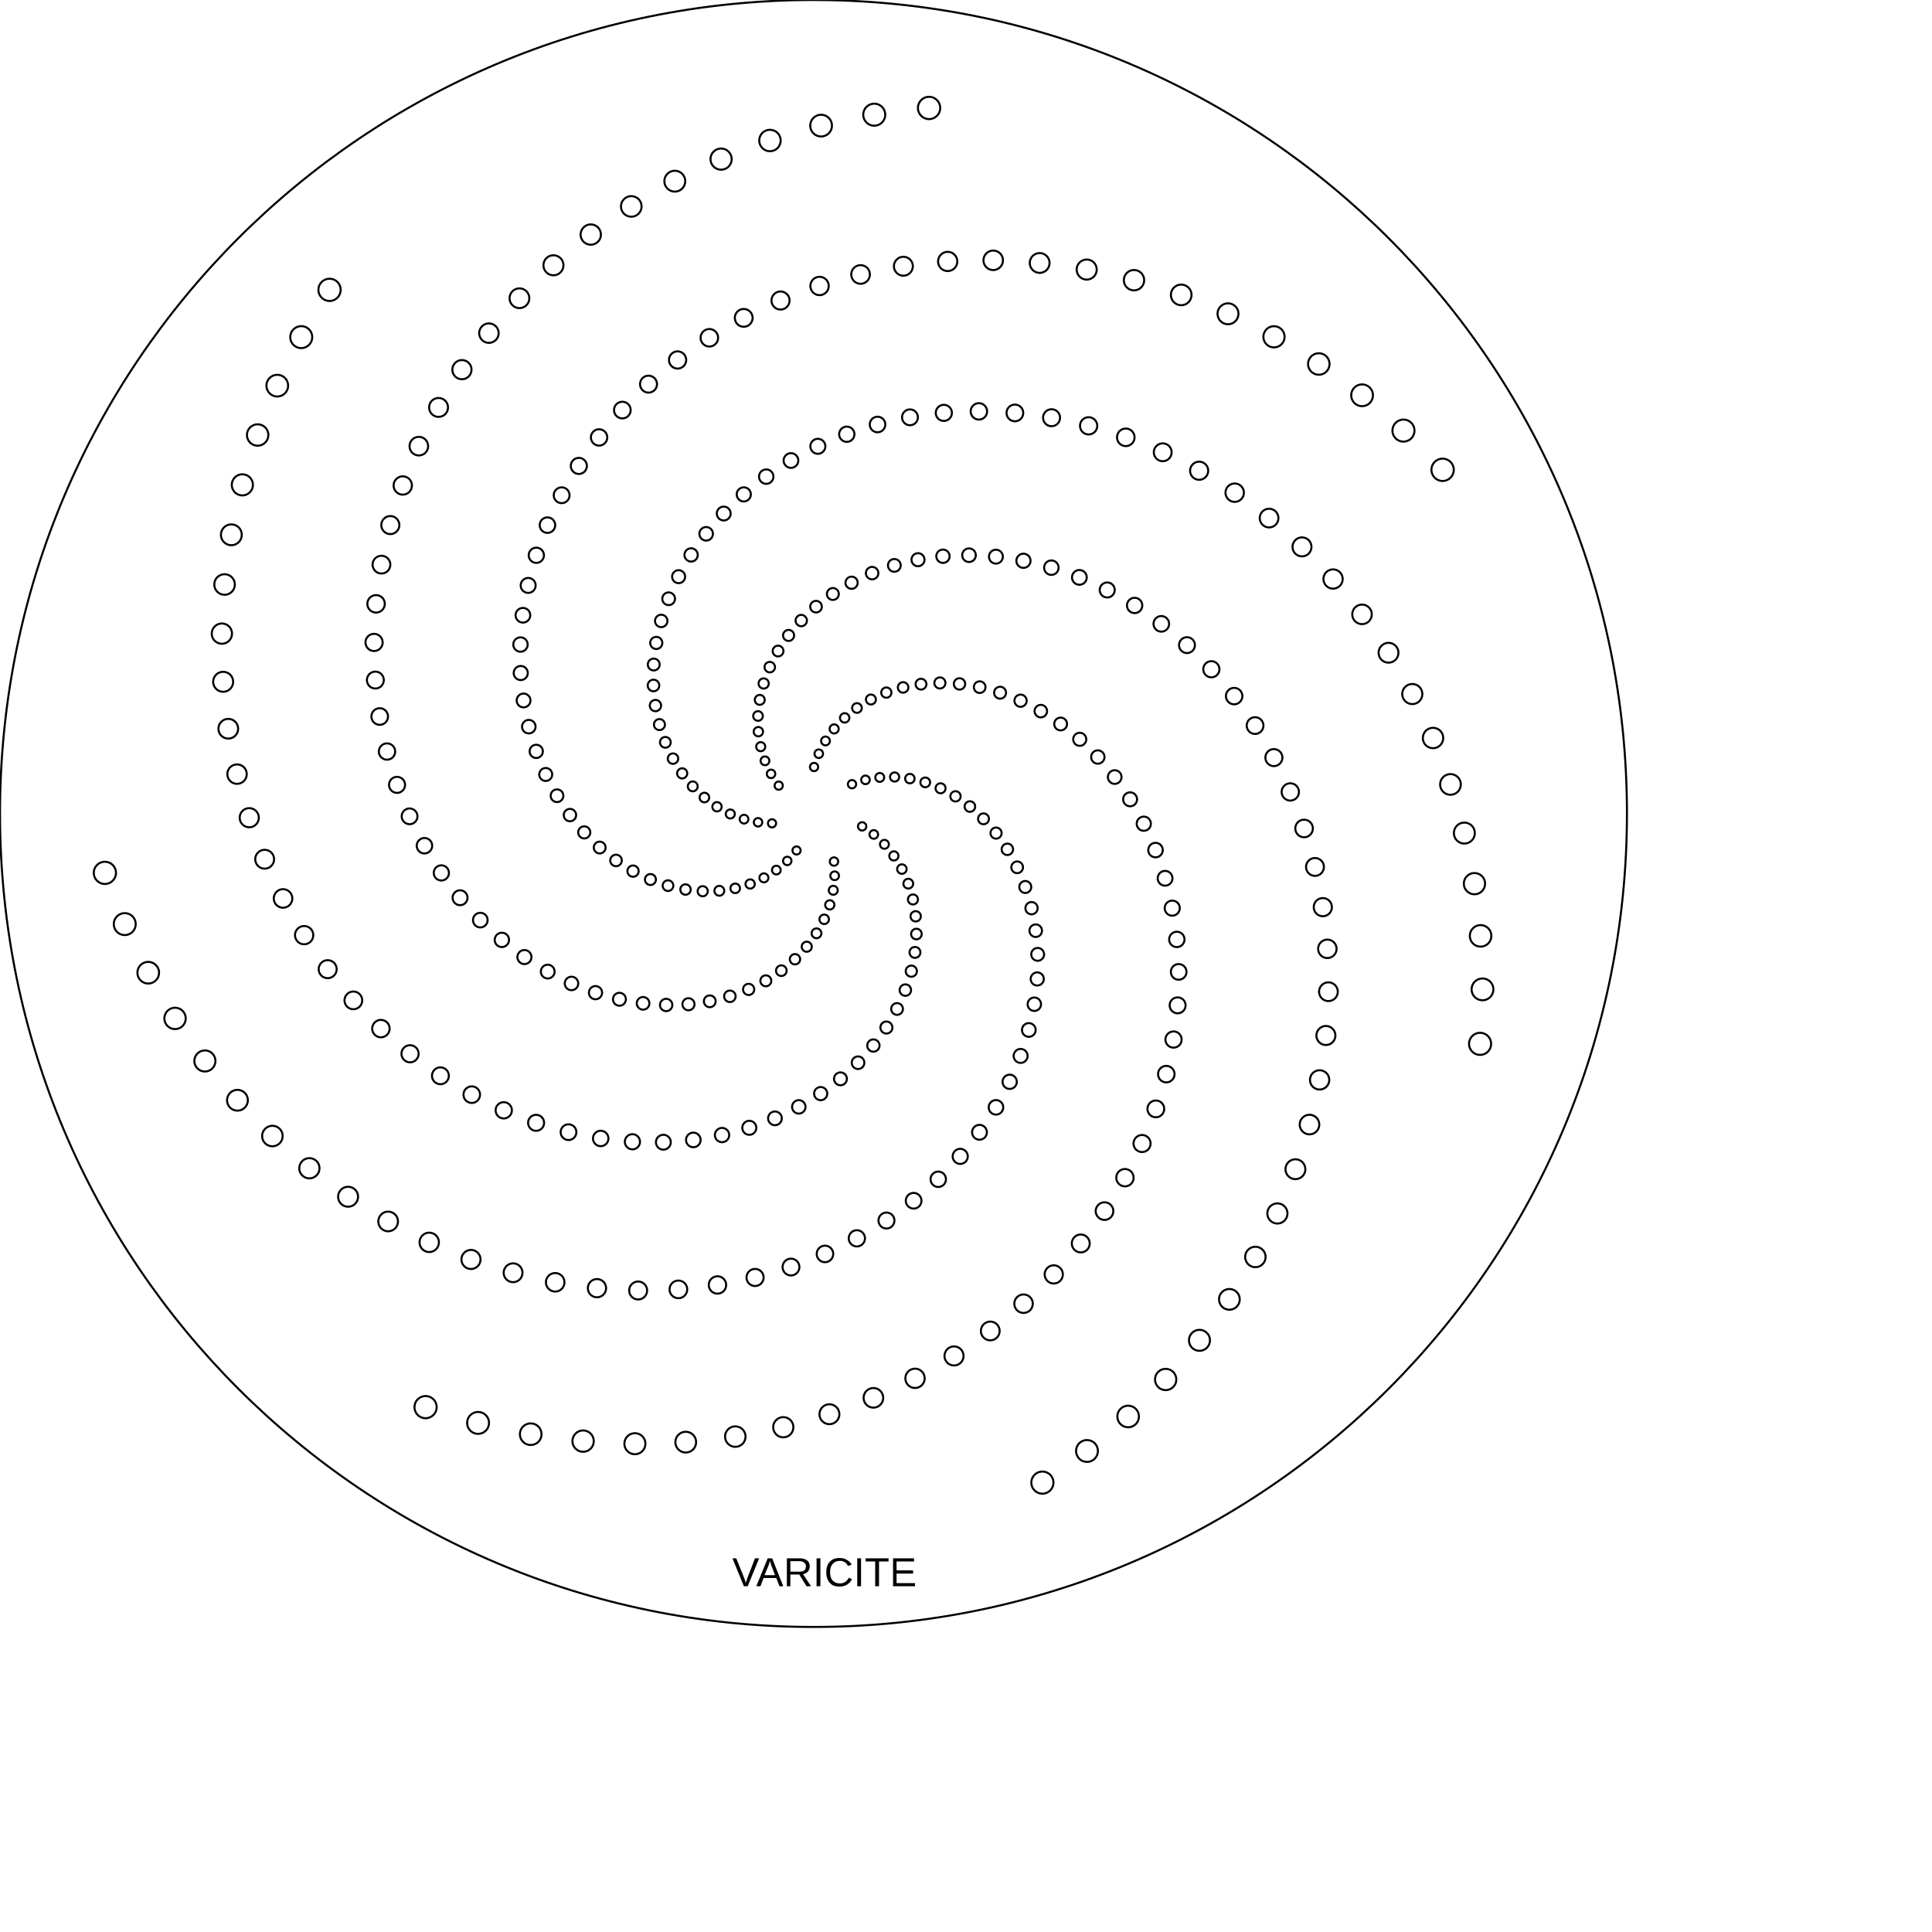
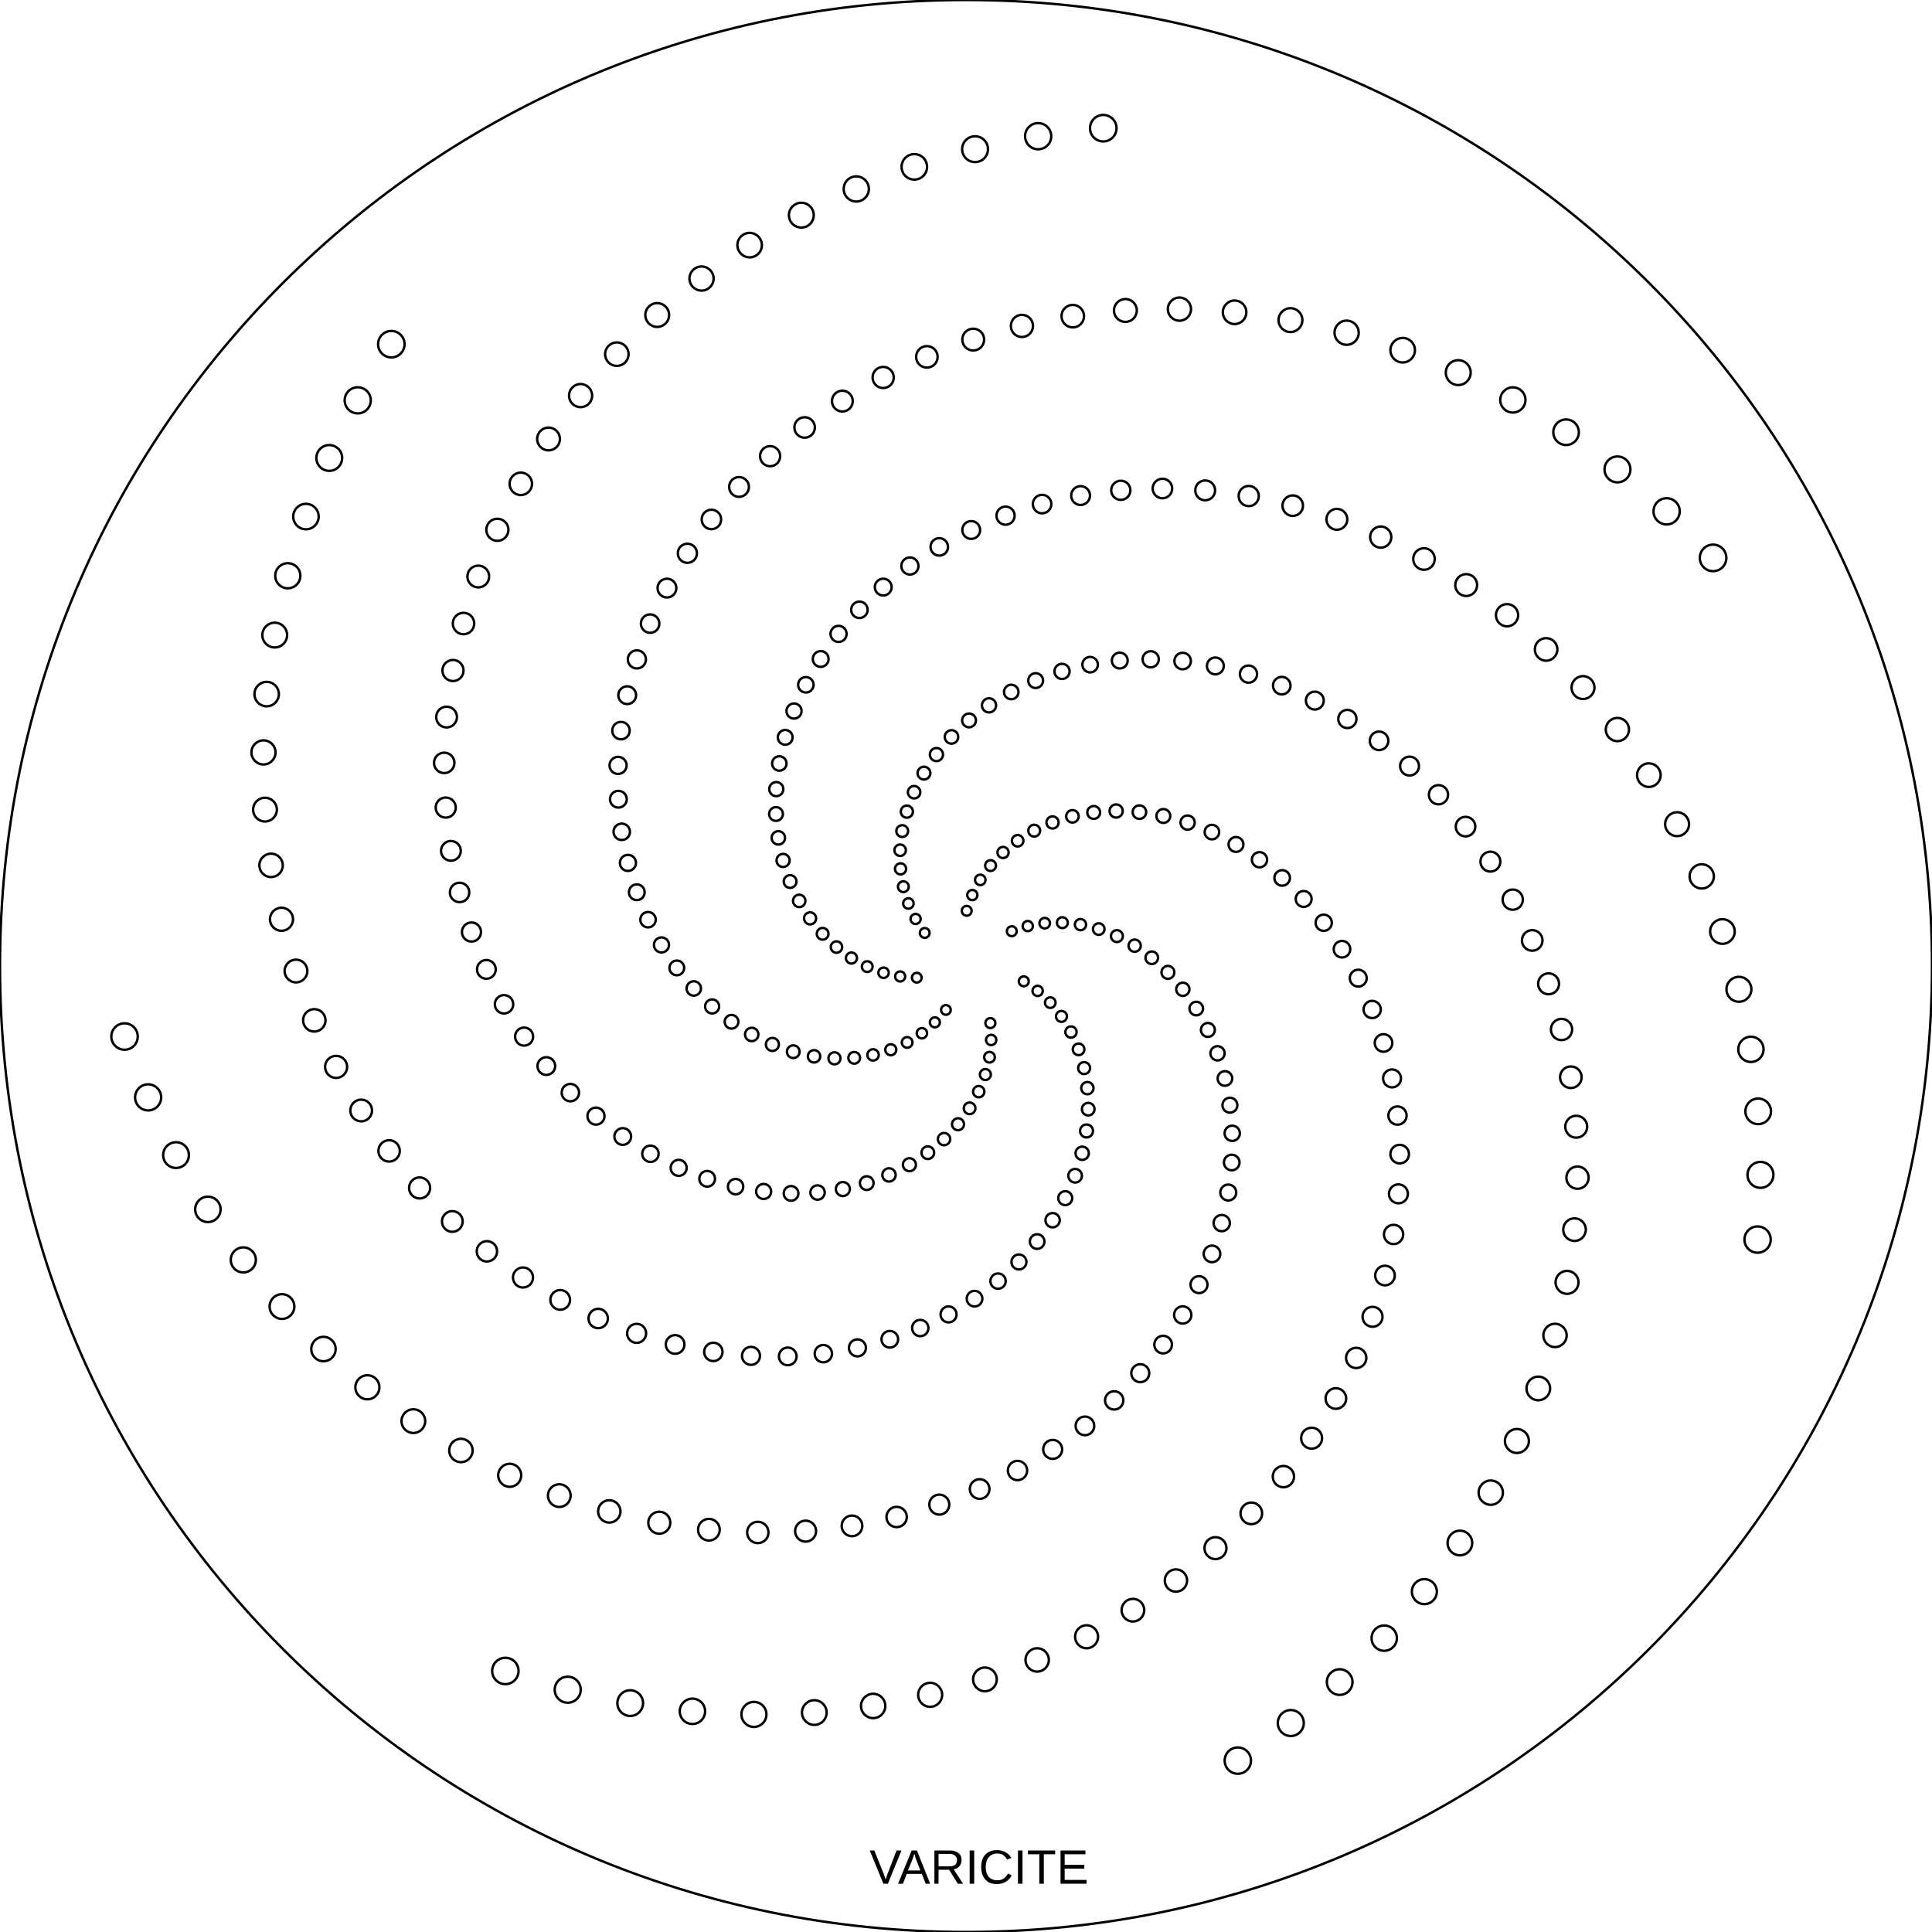
- <svg width="380" height="380" fill="none" stroke="black" viewBox="0 0 380 380" transform="scale(4)">
+ <svg width="80" height="80" fill="none" stroke="black" viewBox="0 0 80 80">
  <circle r="40" cx="40" cy="40" stroke-width="0.1" />
  <circle r="0.2" cx="39.168" cy="41.819" fill="none" stroke="black" stroke-width="0.1" />
  <circle r="0.201" cx="37.962" cy="40.484" fill="none" stroke="black" stroke-width="0.1" />
  <circle r="0.202" cx="38.291" cy="38.631" fill="none" stroke="black" stroke-width="0.1" />
  <circle r="0.203" cx="40.029" cy="37.715" fill="none" stroke="black" stroke-width="0.1" />
  <circle r="0.204" cx="41.895" cy="38.56" fill="none" stroke="black" stroke-width="0.1" />
  <circle r="0.205" cx="42.393" cy="40.634" fill="none" stroke="black" stroke-width="0.1" />
  <circle r="0.206" cx="41.009" cy="42.364" fill="none" stroke="black" stroke-width="0.1" />
  <circle r="0.207" cx="38.711" cy="42.333" fill="none" stroke="black" stroke-width="0.1" />
  <circle r="0.208" cx="37.274" cy="40.433" fill="none" stroke="black" stroke-width="0.1" />
  <circle r="0.209" cx="37.913" cy="38.052" fill="none" stroke="black" stroke-width="0.1" />
  <circle r="0.21" cx="40.261" cy="37.062" fill="none" stroke="black" stroke-width="0.1" />
  <circle r="0.211" cx="42.557" cy="38.347" fill="none" stroke="black" stroke-width="0.1" />
  <circle r="0.212" cx="42.966" cy="41.031" fill="none" stroke="black" stroke-width="0.1" />
  <circle r="0.213" cx="41.042" cy="43.063" fill="none" stroke="black" stroke-width="0.1" />
  <circle r="0.214" cx="38.174" cy="42.784" fill="none" stroke="black" stroke-width="0.1" />
  <circle r="0.215" cx="36.586" cy="40.28" fill="none" stroke="black" stroke-width="0.1" />
  <circle r="0.216" cx="37.615" cy="37.411" fill="none" stroke="black" stroke-width="0.1" />
  <circle r="0.217" cx="40.591" cy="36.434" fill="none" stroke="black" stroke-width="0.1" />
  <circle r="0.218" cx="43.259" cy="38.227" fill="none" stroke="black" stroke-width="0.1" />
  <circle r="0.219" cx="43.489" cy="41.517" fill="none" stroke="black" stroke-width="0.1" />
  <circle r="0.22" cx="40.973" cy="43.777" fill="none" stroke="black" stroke-width="0.1" />
  <circle r="0.221" cx="37.563" cy="43.165" fill="none" stroke="black" stroke-width="0.1" />
  <circle r="0.222" cx="35.91" cy="40.025" fill="none" stroke="black" stroke-width="0.1" />
  <circle r="0.223" cx="37.406" cy="36.716" fill="none" stroke="black" stroke-width="0.1" />
  <circle r="0.224" cx="41.017" cy="35.842" fill="none" stroke="black" stroke-width="0.1" />
  <circle r="0.225" cx="43.99" cy="38.206" fill="none" stroke="black" stroke-width="0.1" />
  <circle r="0.226" cx="43.953" cy="42.087" fill="none" stroke="black" stroke-width="0.1" />
  <circle r="0.227" cx="40.802" cy="44.494" fill="none" stroke="black" stroke-width="0.1" />
  <circle r="0.228" cx="36.886" cy="43.467" fill="none" stroke="black" stroke-width="0.1" />
  <circle r="0.229" cx="35.256" cy="39.67" fill="none" stroke="black" stroke-width="0.1" />
  <circle r="0.23" cx="37.29" cy="35.978" fill="none" stroke="black" stroke-width="0.1" />
  <circle r="0.231" cx="41.534" cy="35.299" fill="none" stroke="black" stroke-width="0.1" />
  <circle r="0.232" cx="44.74" cy="38.286" fill="none" stroke="black" stroke-width="0.1" />
  <circle r="0.233" cx="44.347" cy="42.734" fill="none" stroke="black" stroke-width="0.1" />
  <circle r="0.234" cx="40.527" cy="45.203" fill="none" stroke="black" stroke-width="0.1" />
  <circle r="0.235" cx="36.152" cy="43.681" fill="none" stroke="black" stroke-width="0.1" />
  <circle r="0.236" cx="34.637" cy="39.216" fill="none" stroke="black" stroke-width="0.1" />
  <circle r="0.237" cx="37.273" cy="35.206" fill="none" stroke="black" stroke-width="0.1" />
  <circle r="0.238" cx="42.139" cy="34.814" fill="none" stroke="black" stroke-width="0.1" />
  <circle r="0.239" cx="45.496" cy="38.471" fill="none" stroke="black" stroke-width="0.1" />
  <circle r="0.24" cx="44.662" cy="43.451" fill="none" stroke="black" stroke-width="0.1" />
  <circle r="0.241" cx="40.149" cy="45.893" fill="none" stroke="black" stroke-width="0.1" />
  <circle r="0.242" cx="35.371" cy="43.802" fill="none" stroke="black" stroke-width="0.1" />
  <circle r="0.243" cx="34.063" cy="38.667" fill="none" stroke="black" stroke-width="0.1" />
  <circle r="0.244" cx="37.359" cy="34.413" fill="none" stroke="black" stroke-width="0.1" />
  <circle r="0.245" cx="42.824" cy="34.396" fill="none" stroke="black" stroke-width="0.1" />
  <circle r="0.246" cx="46.249" cy="38.762" fill="none" stroke="black" stroke-width="0.1" />
  <circle r="0.247" cx="44.891" cy="44.228" fill="none" stroke="black" stroke-width="0.1" />
  <circle r="0.248" cx="39.669" cy="46.552" fill="none" stroke="black" stroke-width="0.1" />
  <circle r="0.249" cx="34.553" cy="43.823" fill="none" stroke="black" stroke-width="0.1" />
  <circle r="0.25" cx="33.544" cy="38.028" fill="none" stroke="black" stroke-width="0.1" />
  <circle r="0.251" cx="37.551" cy="33.608" fill="none" stroke="black" stroke-width="0.1" />
  <circle r="0.252" cx="43.583" cy="34.056" fill="none" stroke="black" stroke-width="0.1" />
  <circle r="0.253" cx="46.984" cy="39.158" fill="none" stroke="black" stroke-width="0.1" />
  <circle r="0.254" cx="45.026" cy="45.057" fill="none" stroke="black" stroke-width="0.1" />
  <circle r="0.255" cx="39.091" cy="47.168" fill="none" stroke="black" stroke-width="0.1" />
  <circle r="0.256" cx="33.708" cy="43.74" fill="none" stroke="black" stroke-width="0.1" />
  <circle r="0.257" cx="33.093" cy="37.304" fill="none" stroke="black" stroke-width="0.1" />
  <circle r="0.258" cx="37.851" cy="32.804" fill="none" stroke="black" stroke-width="0.1" />
  <circle r="0.259" cx="44.407" cy="33.802" fill="none" stroke="black" stroke-width="0.1" />
  <circle r="0.26" cx="47.692" cy="39.659" fill="none" stroke="black" stroke-width="0.1" />
  <circle r="0.261" cx="45.061" cy="45.928" fill="none" stroke="black" stroke-width="0.1" />
  <circle r="0.262" cx="38.419" cy="47.73" fill="none" stroke="black" stroke-width="0.1" />
  <circle r="0.263" cx="32.847" cy="43.549" fill="none" stroke="black" stroke-width="0.1" />
  <circle r="0.264" cx="32.717" cy="36.502" fill="none" stroke="black" stroke-width="0.1" />
  <circle r="0.265" cx="38.259" cy="32.013" fill="none" stroke="black" stroke-width="0.1" />
  <circle r="0.266" cx="45.288" cy="33.642" fill="none" stroke="black" stroke-width="0.1" />
  <circle r="0.267" cx="48.361" cy="40.263" fill="none" stroke="black" stroke-width="0.1" />
  <circle r="0.268" cx="44.991" cy="46.831" fill="none" stroke="black" stroke-width="0.1" />
  <circle r="0.269" cx="37.657" cy="48.228" fill="none" stroke="black" stroke-width="0.1" />
  <circle r="0.27" cx="31.983" cy="43.248" fill="none" stroke="black" stroke-width="0.1" />
  <circle r="0.271" cx="32.426" cy="35.629" fill="none" stroke="black" stroke-width="0.1" />
  <circle r="0.272" cx="38.776" cy="31.245" fill="none" stroke="black" stroke-width="0.1" />
  <circle r="0.273" cx="46.217" cy="33.582" fill="none" stroke="black" stroke-width="0.1" />
  <circle r="0.274" cx="48.978" cy="40.965" fill="none" stroke="black" stroke-width="0.1" />
  <circle r="0.275" cx="44.811" cy="47.754" fill="none" stroke="black" stroke-width="0.1" />
  <circle r="0.276" cx="36.812" cy="48.651" fill="none" stroke="black" stroke-width="0.1" />
  <circle r="0.277" cx="31.127" cy="42.835" fill="none" stroke="black" stroke-width="0.1" />
  <circle r="0.278" cx="32.229" cy="34.694" fill="none" stroke="black" stroke-width="0.1" />
  <circle r="0.279" cx="39.399" cy="30.514" fill="none" stroke="black" stroke-width="0.1" />
  <circle r="0.28" cx="47.181" cy="33.629" fill="none" stroke="black" stroke-width="0.1" />
  <circle r="0.281" cx="49.534" cy="41.762" fill="none" stroke="black" stroke-width="0.1" />
  <circle r="0.282" cx="44.518" cy="48.685" fill="none" stroke="black" stroke-width="0.1" />
  <circle r="0.283" cx="35.89" cy="48.99" fill="none" stroke="black" stroke-width="0.1" />
  <circle r="0.284" cx="30.291" cy="42.31" fill="none" stroke="black" stroke-width="0.1" />
  <circle r="0.285" cx="32.133" cy="33.706" fill="none" stroke="black" stroke-width="0.1" />
  <circle r="0.286" cx="40.126" cy="29.831" fill="none" stroke="black" stroke-width="0.1" />
  <circle r="0.287" cx="48.172" cy="33.788" fill="none" stroke="black" stroke-width="0.1" />
  <circle r="0.288" cx="50.016" cy="42.647" fill="none" stroke="black" stroke-width="0.1" />
  <circle r="0.289" cx="44.11" cy="49.613" fill="none" stroke="black" stroke-width="0.1" />
  <circle r="0.29" cx="34.901" cy="49.236" fill="none" stroke="black" stroke-width="0.1" />
  <circle r="0.291" cx="29.488" cy="41.675" fill="none" stroke="black" stroke-width="0.1" />
  <circle r="0.292" cx="32.145" cy="32.676" fill="none" stroke="black" stroke-width="0.1" />
  <circle r="0.293" cx="40.953" cy="29.207" fill="none" stroke="black" stroke-width="0.1" />
  <circle r="0.294" cx="49.176" cy="34.062" fill="none" stroke="black" stroke-width="0.1" />
  <circle r="0.295" cx="50.415" cy="43.615" fill="none" stroke="black" stroke-width="0.1" />
  <circle r="0.296" cx="43.586" cy="50.526" fill="none" stroke="black" stroke-width="0.1" />
  <circle r="0.297" cx="33.853" cy="49.38" fill="none" stroke="black" stroke-width="0.1" />
  <circle r="0.298" cx="28.728" cy="40.93" fill="none" stroke="black" stroke-width="0.1" />
  <circle r="0.299" cx="32.27" cy="31.614" fill="none" stroke="black" stroke-width="0.1" />
  <circle r="0.3" cx="41.874" cy="28.654" fill="none" stroke="black" stroke-width="0.1" />
  <circle r="0.301" cx="50.183" cy="34.455" fill="none" stroke="black" stroke-width="0.1" />
  <circle r="0.302" cx="50.722" cy="44.657" fill="none" stroke="black" stroke-width="0.1" />
  <circle r="0.303" cx="42.946" cy="51.411" fill="none" stroke="black" stroke-width="0.1" />
  <circle r="0.304" cx="32.756" cy="49.416" fill="none" stroke="black" stroke-width="0.1" />
  <circle r="0.305" cx="28.025" cy="40.079" fill="none" stroke="black" stroke-width="0.1" />
  <circle r="0.306" cx="32.514" cy="30.532" fill="none" stroke="black" stroke-width="0.1" />
  <circle r="0.307" cx="42.884" cy="28.182" fill="none" stroke="black" stroke-width="0.1" />
  <circle r="0.308" cx="51.179" cy="34.967" fill="none" stroke="black" stroke-width="0.1" />
  <circle r="0.309" cx="50.928" cy="45.764" fill="none" stroke="black" stroke-width="0.1" />
  <circle r="0.31" cx="42.192" cy="52.256" fill="none" stroke="black" stroke-width="0.1" />
  <circle r="0.311" cx="31.621" cy="49.336" fill="none" stroke="black" stroke-width="0.1" />
  <circle r="0.312" cx="27.39" cy="39.128" fill="none" stroke="black" stroke-width="0.1" />
  <circle r="0.313" cx="32.879" cy="29.442" fill="none" stroke="black" stroke-width="0.1" />
  <circle r="0.314" cx="43.976" cy="27.801" fill="none" stroke="black" stroke-width="0.1" />
  <circle r="0.315" cx="52.153" cy="35.6" fill="none" stroke="black" stroke-width="0.1" />
  <circle r="0.316" cx="51.024" cy="46.928" fill="none" stroke="black" stroke-width="0.1" />
  <circle r="0.317" cx="41.327" cy="53.048" fill="none" stroke="black" stroke-width="0.1" />
  <circle r="0.318" cx="30.459" cy="49.136" fill="none" stroke="black" stroke-width="0.1" />
  <circle r="0.319" cx="26.834" cy="38.082" fill="none" stroke="black" stroke-width="0.1" />
  <circle r="0.32" cx="33.369" cy="28.356" fill="none" stroke="black" stroke-width="0.1" />
  <circle r="0.321" cx="45.14" cy="27.522" fill="none" stroke="black" stroke-width="0.1" />
  <circle r="0.322" cx="53.092" cy="36.353" fill="none" stroke="black" stroke-width="0.1" />
  <circle r="0.323" cx="51.003" cy="48.137" fill="none" stroke="black" stroke-width="0.1" />
  <circle r="0.324" cx="40.354" cy="53.775" fill="none" stroke="black" stroke-width="0.1" />
  <circle r="0.325" cx="29.282" cy="48.811" fill="none" stroke="black" stroke-width="0.1" />
  <circle r="0.326" cx="26.368" cy="36.946" fill="none" stroke="black" stroke-width="0.1" />
  <circle r="0.327" cx="33.983" cy="27.287" fill="none" stroke="black" stroke-width="0.1" />
  <circle r="0.328" cx="46.367" cy="27.352" fill="none" stroke="black" stroke-width="0.1" />
  <circle r="0.329" cx="53.982" cy="37.224" fill="none" stroke="black" stroke-width="0.1" />
  <circle r="0.33" cx="50.86" cy="49.38" fill="none" stroke="black" stroke-width="0.1" />
  <circle r="0.331" cx="39.278" cy="54.427" fill="none" stroke="black" stroke-width="0.1" />
  <circle r="0.332" cx="28.102" cy="48.358" fill="none" stroke="black" stroke-width="0.1" />
  <circle r="0.333" cx="26.002" cy="35.731" fill="none" stroke="black" stroke-width="0.1" />
  <circle r="0.334" cx="34.723" cy="26.248" fill="none" stroke="black" stroke-width="0.1" />
  <circle r="0.335" cx="47.648" cy="27.3" fill="none" stroke="black" stroke-width="0.1" />
  <circle r="0.336" cx="54.812" cy="38.209" fill="none" stroke="black" stroke-width="0.1" />
  <circle r="0.337" cx="50.589" cy="50.645" fill="none" stroke="black" stroke-width="0.1" />
  <circle r="0.338" cx="38.106" cy="54.991" fill="none" stroke="black" stroke-width="0.1" />
  <circle r="0.339" cx="26.933" cy="47.775" fill="none" stroke="black" stroke-width="0.1" />
  <circle r="0.34" cx="25.745" cy="34.443" fill="none" stroke="black" stroke-width="0.1" />
  <circle r="0.341" cx="35.587" cy="25.251" fill="none" stroke="black" stroke-width="0.1" />
  <circle r="0.342" cx="48.971" cy="27.372" fill="none" stroke="black" stroke-width="0.1" />
  <circle r="0.343" cx="55.569" cy="39.304" fill="none" stroke="black" stroke-width="0.1" />
  <circle r="0.344" cx="50.186" cy="51.921" fill="none" stroke="black" stroke-width="0.1" />
  <circle r="0.345" cx="36.845" cy="55.456" fill="none" stroke="black" stroke-width="0.1" />
  <circle r="0.346" cx="25.787" cy="47.06" fill="none" stroke="black" stroke-width="0.1" />
  <circle r="0.347" cx="25.606" cy="33.094" fill="none" stroke="black" stroke-width="0.1" />
  <circle r="0.348" cx="36.573" cy="24.31" fill="none" stroke="black" stroke-width="0.1" />
  <circle r="0.349" cx="50.325" cy="27.575" fill="none" stroke="black" stroke-width="0.1" />
  <circle r="0.35" cx="56.242" cy="40.503" fill="none" stroke="black" stroke-width="0.1" />
  <circle r="0.351" cx="49.648" cy="53.194" fill="none" stroke="black" stroke-width="0.1" />
  <circle r="0.352" cx="35.504" cy="55.813" fill="none" stroke="black" stroke-width="0.1" />
  <circle r="0.353" cx="24.678" cy="46.216" fill="none" stroke="black" stroke-width="0.1" />
  <circle r="0.354" cx="25.593" cy="31.693" fill="none" stroke="black" stroke-width="0.1" />
  <circle r="0.355" cx="37.677" cy="23.437" fill="none" stroke="black" stroke-width="0.1" />
  <circle r="0.356" cx="51.697" cy="27.913" fill="none" stroke="black" stroke-width="0.1" />
  <circle r="0.357" cx="56.819" cy="41.8" fill="none" stroke="black" stroke-width="0.1" />
  <circle r="0.358" cx="48.974" cy="54.45" fill="none" stroke="black" stroke-width="0.1" />
  <circle r="0.359" cx="34.092" cy="56.052" fill="none" stroke="black" stroke-width="0.1" />
  <circle r="0.36" cx="23.618" cy="45.243" fill="none" stroke="black" stroke-width="0.1" />
  <circle r="0.361" cx="25.713" cy="30.253" fill="none" stroke="black" stroke-width="0.1" />
  <circle r="0.362" cx="38.893" cy="22.645" fill="none" stroke="black" stroke-width="0.1" />
  <circle r="0.363" cx="53.075" cy="28.391" fill="none" stroke="black" stroke-width="0.1" />
  <circle r="0.364" cx="57.289" cy="43.187" fill="none" stroke="black" stroke-width="0.1" />
  <circle r="0.365" cx="48.163" cy="55.677" fill="none" stroke="black" stroke-width="0.1" />
  <circle r="0.366" cx="32.619" cy="56.165" fill="none" stroke="black" stroke-width="0.1" />
  <circle r="0.367" cx="22.622" cy="44.143" fill="none" stroke="black" stroke-width="0.1" />
  <circle r="0.368" cx="25.971" cy="28.786" fill="none" stroke="black" stroke-width="0.1" />
  <circle r="0.369" cx="40.216" cy="21.946" fill="none" stroke="black" stroke-width="0.1" />
  <circle r="0.37" cx="54.444" cy="29.01" fill="none" stroke="black" stroke-width="0.1" />
  <circle r="0.371" cx="57.641" cy="44.655" fill="none" stroke="black" stroke-width="0.1" />
  <circle r="0.372" cx="47.216" cy="56.861" fill="none" stroke="black" stroke-width="0.1" />
  <circle r="0.373" cx="31.097" cy="56.143" fill="none" stroke="black" stroke-width="0.1" />
  <circle r="0.374" cx="21.702" cy="42.923" fill="none" stroke="black" stroke-width="0.1" />
  <circle r="0.375" cx="26.372" cy="27.304" fill="none" stroke="black" stroke-width="0.1" />
  <circle r="0.376" cx="41.638" cy="21.352" fill="none" stroke="black" stroke-width="0.1" />
  <circle r="0.377" cx="55.792" cy="29.771" fill="none" stroke="black" stroke-width="0.1" />
  <circle r="0.378" cx="57.867" cy="46.193" fill="none" stroke="black" stroke-width="0.1" />
  <circle r="0.379" cx="46.136" cy="57.987" fill="none" stroke="black" stroke-width="0.1" />
  <circle r="0.38" cx="29.538" cy="55.98" fill="none" stroke="black" stroke-width="0.1" />
  <circle r="0.381" cx="20.871" cy="41.586" fill="none" stroke="black" stroke-width="0.1" />
  <circle r="0.382" cx="26.92" cy="25.822" fill="none" stroke="black" stroke-width="0.1" />
  <circle r="0.383" cx="43.151" cy="20.873" fill="none" stroke="black" stroke-width="0.1" />
  <circle r="0.384" cx="57.104" cy="30.676" fill="none" stroke="black" stroke-width="0.1" />
  <circle r="0.385" cx="57.958" cy="47.79" fill="none" stroke="black" stroke-width="0.1" />
  <circle r="0.386" cx="44.925" cy="59.043" fill="none" stroke="black" stroke-width="0.1" />
  <circle r="0.387" cx="27.955" cy="55.671" fill="none" stroke="black" stroke-width="0.1" />
  <circle r="0.388" cx="20.14" cy="40.14" fill="none" stroke="black" stroke-width="0.1" />
  <circle r="0.389" cx="27.617" cy="24.352" fill="none" stroke="black" stroke-width="0.1" />
  <circle r="0.39" cx="44.745" cy="20.52" fill="none" stroke="black" stroke-width="0.1" />
  <circle r="0.391" cx="58.366" cy="31.722" fill="none" stroke="black" stroke-width="0.1" />
  <circle r="0.392" cx="57.906" cy="49.435" fill="none" stroke="black" stroke-width="0.1" />
  <circle r="0.393" cx="43.589" cy="60.016" fill="none" stroke="black" stroke-width="0.1" />
  <circle r="0.394" cx="26.361" cy="55.211" fill="none" stroke="black" stroke-width="0.1" />
  <circle r="0.395" cx="19.523" cy="38.593" fill="none" stroke="black" stroke-width="0.1" />
  <circle r="0.396" cx="28.463" cy="22.91" fill="none" stroke="black" stroke-width="0.1" />
  <circle r="0.397" cx="46.41" cy="20.302" fill="none" stroke="black" stroke-width="0.1" />
  <circle r="0.398" cx="59.564" cy="32.908" fill="none" stroke="black" stroke-width="0.1" />
  <circle r="0.399" cx="57.705" cy="51.116" fill="none" stroke="black" stroke-width="0.1" />
  <circle r="0.4" cx="42.133" cy="60.891" fill="none" stroke="black" stroke-width="0.1" />
  <circle r="0.401" cx="24.77" cy="54.596" fill="none" stroke="black" stroke-width="0.1" />
  <circle r="0.402" cx="19.03" cy="36.954" fill="none" stroke="black" stroke-width="0.1" />
  <circle r="0.403" cx="29.458" cy="21.509" fill="none" stroke="black" stroke-width="0.1" />
  <circle r="0.404" cx="48.134" cy="20.228" fill="none" stroke="black" stroke-width="0.1" />
  <circle r="0.405" cx="60.685" cy="34.228" fill="none" stroke="black" stroke-width="0.1" />
  <circle r="0.406" cx="57.349" cy="52.817" fill="none" stroke="black" stroke-width="0.1" />
  <circle r="0.407" cx="40.565" cy="61.658" fill="none" stroke="black" stroke-width="0.1" />
  <circle r="0.408" cx="23.197" cy="53.826" fill="none" stroke="black" stroke-width="0.1" />
  <circle r="0.409" cx="18.671" cy="35.232" fill="none" stroke="black" stroke-width="0.1" />
  <circle r="0.41" cx="30.602" cy="20.164" fill="none" stroke="black" stroke-width="0.1" />
  <circle r="0.411" cx="49.904" cy="20.305" fill="none" stroke="black" stroke-width="0.1" />
  <circle r="0.412" cx="61.714" cy="35.678" fill="none" stroke="black" stroke-width="0.1" />
  <circle r="0.413" cx="56.834" cy="54.526" fill="none" stroke="black" stroke-width="0.1" />
  <circle r="0.414" cx="38.894" cy="62.303" fill="none" stroke="black" stroke-width="0.1" />
  <circle r="0.415" cx="21.656" cy="52.898" fill="none" stroke="black" stroke-width="0.1" />
  <circle r="0.416" cx="18.457" cy="33.44" fill="none" stroke="black" stroke-width="0.1" />
  <circle r="0.417" cx="31.889" cy="18.889" fill="none" stroke="black" stroke-width="0.1" />
  <circle r="0.418" cx="51.707" cy="20.54" fill="none" stroke="black" stroke-width="0.1" />
  <circle r="0.419" cx="62.639" cy="37.252" fill="none" stroke="black" stroke-width="0.1" />
  <circle r="0.42" cx="56.157" cy="56.229" fill="none" stroke="black" stroke-width="0.1" />
  <circle r="0.421" cx="37.128" cy="62.815" fill="none" stroke="black" stroke-width="0.1" />
  <circle r="0.422" cx="20.162" cy="51.815" fill="none" stroke="black" stroke-width="0.1" />
  <circle r="0.423" cx="18.394" cy="31.589" fill="none" stroke="black" stroke-width="0.1" />
  <circle r="0.424" cx="33.318" cy="17.7" fill="none" stroke="black" stroke-width="0.1" />
  <circle r="0.425" cx="53.53" cy="20.939" fill="none" stroke="black" stroke-width="0.1" />
  <circle r="0.426" cx="63.446" cy="38.941" fill="none" stroke="black" stroke-width="0.1" />
  <circle r="0.427" cx="55.316" cy="57.909" fill="none" stroke="black" stroke-width="0.1" />
  <circle r="0.428" cx="35.279" cy="63.184" fill="none" stroke="black" stroke-width="0.1" />
  <circle r="0.429" cx="18.73" cy="50.578" fill="none" stroke="black" stroke-width="0.1" />
  <circle r="0.43" cx="18.492" cy="29.692" fill="none" stroke="black" stroke-width="0.1" />
  <circle r="0.431" cx="34.88" cy="16.609" fill="none" stroke="black" stroke-width="0.1" />
  <circle r="0.432" cx="55.357" cy="21.504" fill="none" stroke="black" stroke-width="0.1" />
  <circle r="0.433" cx="64.124" cy="40.737" fill="none" stroke="black" stroke-width="0.1" />
  <circle r="0.434" cx="54.311" cy="59.552" fill="none" stroke="black" stroke-width="0.1" />
  <circle r="0.435" cx="33.358" cy="63.401" fill="none" stroke="black" stroke-width="0.1" />
  <circle r="0.436" cx="17.375" cy="49.19" fill="none" stroke="black" stroke-width="0.1" />
  <circle r="0.437" cx="18.757" cy="27.764" fill="none" stroke="black" stroke-width="0.1" />
  <circle r="0.438" cx="36.57" cy="15.63" fill="none" stroke="black" stroke-width="0.1" />
  <circle r="0.439" cx="57.173" cy="22.24" fill="none" stroke="black" stroke-width="0.1" />
  <circle r="0.44" cx="64.66" cy="42.629" fill="none" stroke="black" stroke-width="0.1" />
  <circle r="0.441" cx="53.143" cy="61.143" fill="none" stroke="black" stroke-width="0.1" />
  <circle r="0.442" cx="31.379" cy="63.456" fill="none" stroke="black" stroke-width="0.1" />
  <circle r="0.443" cx="16.112" cy="47.656" fill="none" stroke="black" stroke-width="0.1" />
  <circle r="0.444" cx="19.193" cy="25.819" fill="none" stroke="black" stroke-width="0.1" />
  <circle r="0.445" cx="38.38" cy="14.777" fill="none" stroke="black" stroke-width="0.1" />
  <circle r="0.446" cx="58.964" cy="23.147" fill="none" stroke="black" stroke-width="0.1" />
  <circle r="0.447" cx="65.045" cy="44.606" fill="none" stroke="black" stroke-width="0.1" />
  <circle r="0.448" cx="51.815" cy="62.665" fill="none" stroke="black" stroke-width="0.1" />
  <circle r="0.449" cx="29.354" cy="63.342" fill="none" stroke="black" stroke-width="0.1" />
  <circle r="0.45" cx="14.955" cy="45.983" fill="none" stroke="black" stroke-width="0.1" />
  <circle r="0.451" cx="19.805" cy="23.872" fill="none" stroke="black" stroke-width="0.1" />
  <circle r="0.452" cx="40.299" cy="14.062" fill="none" stroke="black" stroke-width="0.1" />
  <circle r="0.453" cx="60.712" cy="24.226" fill="none" stroke="black" stroke-width="0.1" />
  <circle r="0.454" cx="65.268" cy="46.655" fill="none" stroke="black" stroke-width="0.1" />
  <circle r="0.455" cx="50.33" cy="64.105" fill="none" stroke="black" stroke-width="0.1" />
  <circle r="0.456" cx="27.3" cy="63.053" fill="none" stroke="black" stroke-width="0.1" />
  <circle r="0.457" cx="13.918" cy="44.178" fill="none" stroke="black" stroke-width="0.1" />
  <circle r="0.458" cx="20.595" cy="21.938" fill="none" stroke="black" stroke-width="0.1" />
  <circle r="0.459" cx="42.316" cy="13.496" fill="none" stroke="black" stroke-width="0.1" />
  <circle r="0.46" cx="62.403" cy="25.475" fill="none" stroke="black" stroke-width="0.1" />
  <circle r="0.461" cx="65.321" cy="48.764" fill="none" stroke="black" stroke-width="0.1" />
  <circle r="0.462" cx="48.693" cy="65.446" fill="none" stroke="black" stroke-width="0.1" />
  <circle r="0.463" cx="25.229" cy="62.584" fill="none" stroke="black" stroke-width="0.1" />
  <circle r="0.464" cx="13.014" cy="42.25" fill="none" stroke="black" stroke-width="0.1" />
  <circle r="0.465" cx="21.565" cy="20.034" fill="none" stroke="black" stroke-width="0.1" />
  <circle r="0.466" cx="44.421" cy="13.091" fill="none" stroke="black" stroke-width="0.1" />
  <circle r="0.467" cx="64.021" cy="26.891" fill="none" stroke="black" stroke-width="0.1" />
  <circle r="0.468" cx="65.197" cy="50.917" fill="none" stroke="black" stroke-width="0.1" />
  <circle r="0.469" cx="46.911" cy="66.674" fill="none" stroke="black" stroke-width="0.1" />
  <circle r="0.47" cx="23.159" cy="61.93" fill="none" stroke="black" stroke-width="0.1" />
  <circle r="0.471" cx="12.256" cy="40.208" fill="none" stroke="black" stroke-width="0.1" />
  <circle r="0.472" cx="22.714" cy="18.177" fill="none" stroke="black" stroke-width="0.1" />
  <circle r="0.473" cx="46.6" cy="12.856" fill="none" stroke="black" stroke-width="0.1" />
  <circle r="0.474" cx="65.549" cy="28.471" fill="none" stroke="black" stroke-width="0.1" />
  <circle r="0.475" cx="64.888" cy="53.1" fill="none" stroke="black" stroke-width="0.1" />
  <circle r="0.476" cx="44.993" cy="67.775" fill="none" stroke="black" stroke-width="0.1" />
  <circle r="0.477" cx="21.106" cy="61.089" fill="none" stroke="black" stroke-width="0.1" />
  <circle r="0.478" cx="11.656" cy="38.065" fill="none" stroke="black" stroke-width="0.1" />
  <circle r="0.479" cx="24.041" cy="16.381" fill="none" stroke="black" stroke-width="0.1" />
  <circle r="0.48" cx="48.838" cy="12.8" fill="none" stroke="black" stroke-width="0.1" />
  <circle r="0.481" cx="66.973" cy="30.209" fill="none" stroke="black" stroke-width="0.1" />
  <circle r="0.482" cx="64.39" cy="55.297" fill="none" stroke="black" stroke-width="0.1" />
  <circle r="0.483" cx="42.947" cy="68.734" fill="none" stroke="black" stroke-width="0.1" />
  <circle r="0.484" cx="19.086" cy="60.061" fill="none" stroke="black" stroke-width="0.1" />
  <circle r="0.485" cx="11.225" cy="35.833" fill="none" stroke="black" stroke-width="0.1" />
  <circle r="0.486" cx="25.542" cy="14.665" fill="none" stroke="black" stroke-width="0.1" />
  <circle r="0.487" cx="51.122" cy="12.931" fill="none" stroke="black" stroke-width="0.1" />
  <circle r="0.488" cx="68.276" cy="32.097" fill="none" stroke="black" stroke-width="0.1" />
  <circle r="0.489" cx="63.698" cy="57.492" fill="none" stroke="black" stroke-width="0.1" />
  <circle r="0.49" cx="40.784" cy="69.54" fill="none" stroke="black" stroke-width="0.1" />
  <circle r="0.491" cx="17.116" cy="58.846" fill="none" stroke="black" stroke-width="0.1" />
  <circle r="0.492" cx="10.973" cy="33.525" fill="none" stroke="black" stroke-width="0.1" />
  <circle r="0.493" cx="27.214" cy="13.044" fill="none" stroke="black" stroke-width="0.1" />
  <circle r="0.494" cx="53.435" cy="13.255" fill="none" stroke="black" stroke-width="0.1" />
  <circle r="0.495" cx="69.445" cy="34.127" fill="none" stroke="black" stroke-width="0.1" />
  <circle r="0.496" cx="62.812" cy="59.668" fill="none" stroke="black" stroke-width="0.1" />
  <circle r="0.497" cx="38.516" cy="70.179" fill="none" stroke="black" stroke-width="0.1" />
  <circle r="0.498" cx="15.213" cy="57.445" fill="none" stroke="black" stroke-width="0.1" />
  <circle r="0.499" cx="10.91" cy="31.156" fill="none" stroke="black" stroke-width="0.1" />
  <circle r="0.5" cx="29.049" cy="11.534" fill="none" stroke="black" stroke-width="0.1" />
  <circle r="0.501" cx="55.761" cy="13.777" fill="none" stroke="black" stroke-width="0.1" />
  <circle r="0.502" cx="70.465" cy="36.289" fill="none" stroke="black" stroke-width="0.1" />
  <circle r="0.503" cx="61.729" cy="61.807" fill="none" stroke="black" stroke-width="0.1" />
  <circle r="0.504" cx="36.156" cy="70.64" fill="none" stroke="black" stroke-width="0.1" />
  <circle r="0.505" cx="13.394" cy="55.861" fill="none" stroke="black" stroke-width="0.1" />
  <circle r="0.506" cx="11.042" cy="28.741" fill="none" stroke="black" stroke-width="0.1" />
  <circle r="0.507" cx="31.041" cy="10.15" fill="none" stroke="black" stroke-width="0.1" />
  <circle r="0.508" cx="58.082" cy="14.501" fill="none" stroke="black" stroke-width="0.1" />
  <circle r="0.509" cx="71.322" cy="38.572" fill="none" stroke="black" stroke-width="0.1" />
  <circle r="0.51" cx="60.451" cy="63.892" fill="none" stroke="black" stroke-width="0.1" />
  <circle r="0.511" cx="33.719" cy="70.913" fill="none" stroke="black" stroke-width="0.1" />
  <circle r="0.512" cx="11.676" cy="54.101" fill="none" stroke="black" stroke-width="0.1" />
  <circle r="0.513" cx="11.376" cy="26.297" fill="none" stroke="black" stroke-width="0.1" />
  <circle r="0.514" cx="33.181" cy="8.909" fill="none" stroke="black" stroke-width="0.1" />
  <circle r="0.515" cx="60.383" cy="15.429" fill="none" stroke="black" stroke-width="0.1" />
  <circle r="0.516" cx="72.005" cy="40.964" fill="none" stroke="black" stroke-width="0.1" />
  <circle r="0.517" cx="58.98" cy="65.906" fill="none" stroke="black" stroke-width="0.1" />
  <circle r="0.518" cx="31.219" cy="70.99" fill="none" stroke="black" stroke-width="0.1" />
  <circle r="0.519" cx="10.075" cy="52.17" fill="none" stroke="black" stroke-width="0.1" />
  <circle r="0.52" cx="11.917" cy="23.841" fill="none" stroke="black" stroke-width="0.1" />
  <circle r="0.521" cx="35.457" cy="7.824" fill="none" stroke="black" stroke-width="0.1" />
  <circle r="0.522" cx="62.644" cy="16.561" fill="none" stroke="black" stroke-width="0.1" />
  <circle r="0.523" cx="72.502" cy="43.451" fill="none" stroke="black" stroke-width="0.1" />
  <circle r="0.524" cx="57.318" cy="67.832" fill="none" stroke="black" stroke-width="0.1" />
  <circle r="0.525" cx="28.672" cy="70.862" fill="none" stroke="black" stroke-width="0.1" />
  <circle r="0.526" cx="8.608" cy="50.077" fill="none" stroke="black" stroke-width="0.1" />
  <circle r="0.527" cx="12.669" cy="21.39" fill="none" stroke="black" stroke-width="0.1" />
  <circle r="0.528" cx="37.86" cy="6.909" fill="none" stroke="black" stroke-width="0.1" />
  <circle r="0.529" cx="64.848" cy="17.898" fill="none" stroke="black" stroke-width="0.1" />
  <circle r="0.53" cx="72.803" cy="46.018" fill="none" stroke="black" stroke-width="0.1" />
  <circle r="0.531" cx="55.473" cy="69.651" fill="none" stroke="black" stroke-width="0.1" />
  <circle r="0.532" cx="26.096" cy="70.522" fill="none" stroke="black" stroke-width="0.1" />
  <circle r="0.533" cx="7.289" cy="47.83" fill="none" stroke="black" stroke-width="0.1" />
  <circle r="0.534" cx="13.634" cy="18.963" fill="none" stroke="black" stroke-width="0.1" />
  <circle r="0.535" cx="40.375" cy="6.177" fill="none" stroke="black" stroke-width="0.1" />
  <circle r="0.536" cx="66.976" cy="19.437" fill="none" stroke="black" stroke-width="0.1" />
  <circle r="0.537" cx="72.897" cy="48.649" fill="none" stroke="black" stroke-width="0.1" />
  <circle r="0.538" cx="53.449" cy="71.347" fill="none" stroke="black" stroke-width="0.1" />
  <circle r="0.539" cx="23.508" cy="69.967" fill="none" stroke="black" stroke-width="0.1" />
  <circle r="0.54" cx="6.134" cy="45.44" fill="none" stroke="black" stroke-width="0.1" />
  <circle r="0.541" cx="14.813" cy="16.577" fill="none" stroke="black" stroke-width="0.1" />
  <circle r="0.542" cx="42.988" cy="5.64" fill="none" stroke="black" stroke-width="0.1" />
  <circle r="0.543" cx="69.011" cy="21.173" fill="none" stroke="black" stroke-width="0.1" />
  <circle r="0.544" cx="72.778" cy="51.328" fill="none" stroke="black" stroke-width="0.1" />
  <circle r="0.545" cx="51.256" cy="72.903" fill="none" stroke="black" stroke-width="0.1" />
  <circle r="0.546" cx="20.926" cy="69.191" fill="none" stroke="black" stroke-width="0.1" />
  <circle r="0.547" cx="5.157" cy="42.92" fill="none" stroke="black" stroke-width="0.1" />
  <circle r="0.548" cx="16.204" cy="14.252" fill="none" stroke="black" stroke-width="0.1" />
  <circle r="0.549" cx="45.684" cy="5.308" fill="none" stroke="black" stroke-width="0.1" />
  <circle r="0.55" cx="70.935" cy="23.101" fill="none" stroke="black" stroke-width="0.1" />
  <text x="36" y="78" font-size="2" font-family="Arial, Helvetica, sans-serif" fill="black" stroke="none">VARICITE</text>
</svg>
